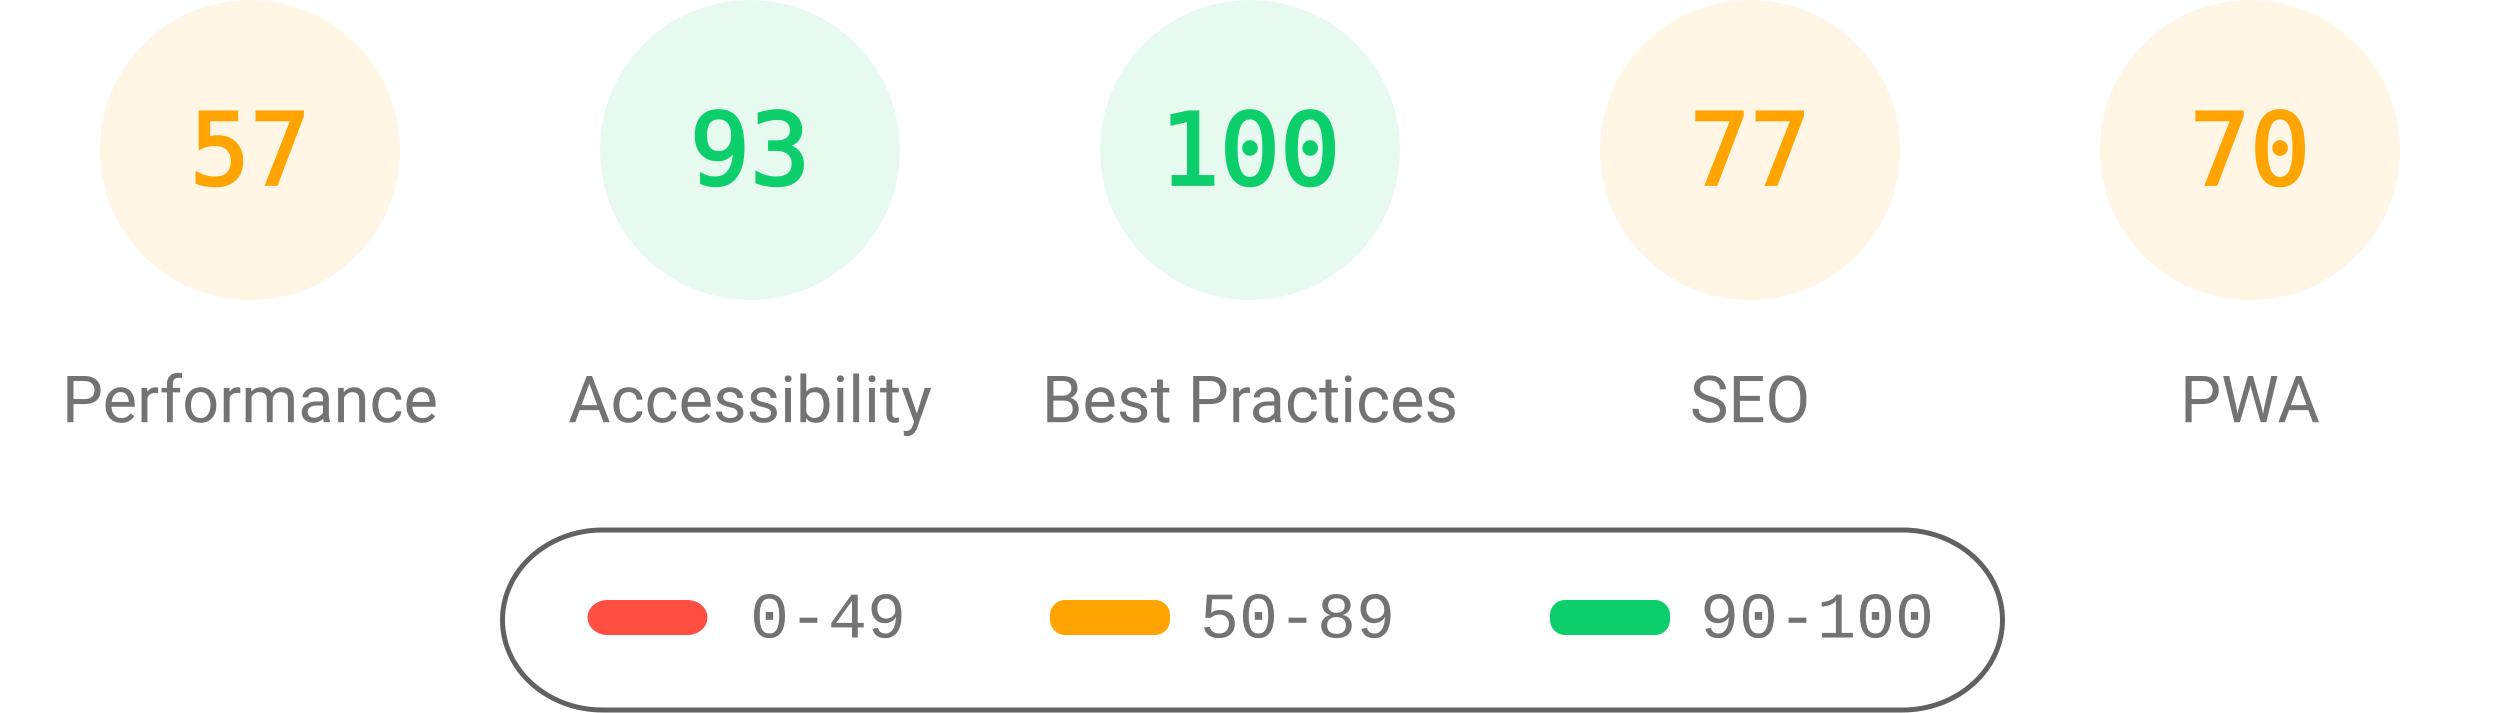
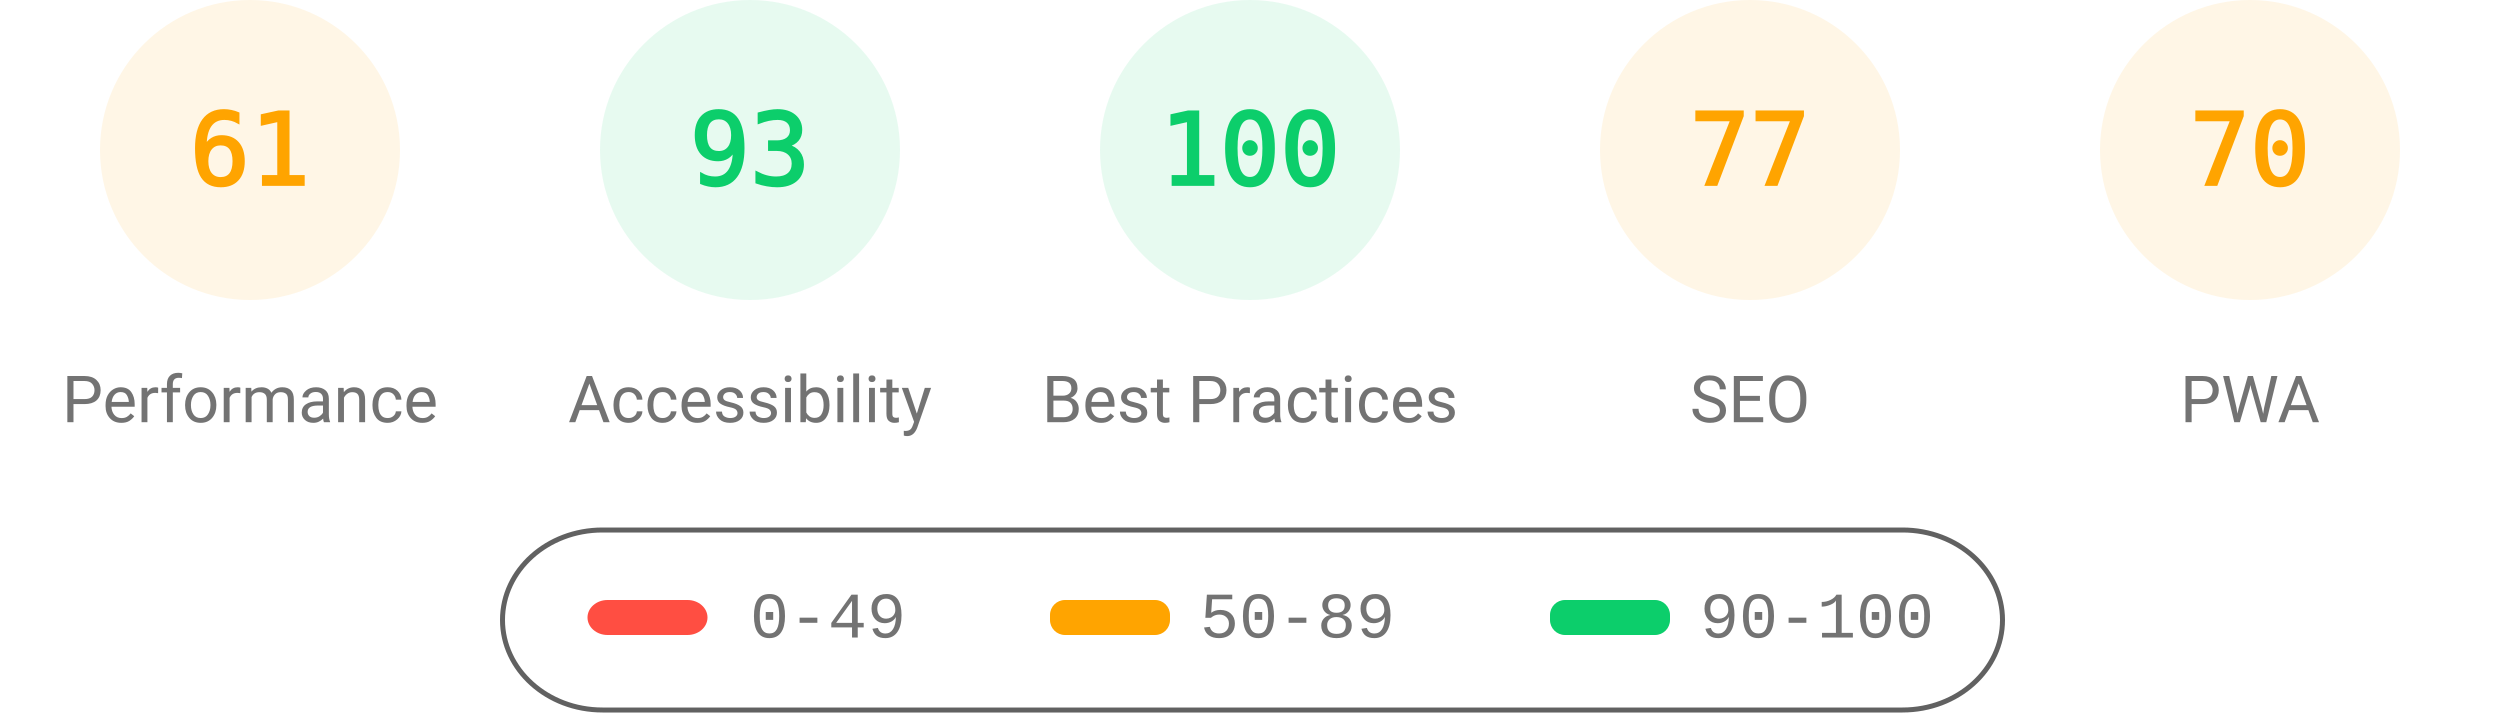
<svg xmlns="http://www.w3.org/2000/svg" fill="none" width="1000" height="285">
  <style>.gauge-base{opacity:.1}.gauge-arc{fill:none;animation-delay:250ms;stroke-linecap:round;transform:rotate(-90deg);transform-origin:100px 60px;animation:load-gauge 1s ease forwards}.guage-text{font-size:40px;font-family:monospace;text-align:center}.guage-red{color:#ff4e42;fill:#ff4e42;stroke:#ff4e42}.guage-orange{color:#ffa400;fill:#ffa400;stroke:#ffa400}.guage-green{color:#0cce6b;fill:#0cce6b;stroke:#0cce6b}.guage-undefined{color:#5c5c5c;fill:#5c5c5c;stroke:#5c5c5c}.guage-title{color:#737373;fill:#737373;stroke:none;font-size:26px;line-height:26px;font-family:Roboto,Halvetica,Arial,sans-serif}@keyframes load-gauge{from{stroke-dasharray:0 352.858}}</style>
  <svg class="guage-div guage-perf guage-orange" viewBox="0 0 200 200" width="200" height="200">
    <circle class="gauge-base" r="56" cx="100" cy="60" stroke-width="8" />
-     <circle class="gauge-arc guage-arc-1" r="56" cx="100" cy="60" stroke-width="8" style="stroke-dasharray:200.559,351.858" />
-     <text class="guage-text" x="100" y="60" alignment-baseline="central" dominant-baseline="central" text-anchor="middle">57</text>
+     <circle class="gauge-arc guage-arc-1" r="56" cx="100" cy="60" stroke-width="8" style="stroke-dasharray:214.633,351.858" />
+     <text class="guage-text" x="100" y="60" alignment-baseline="central" dominant-baseline="central" text-anchor="middle">61</text>
    <text class="guage-title" x="100" y="160" alignment-baseline="central" dominant-baseline="central" text-anchor="middle">Performance</text>
  </svg>
  <svg class="guage-div guage-acc guage-green" viewBox="0 0 200 200" width="200" height="200" x="200">
    <circle class="gauge-base" r="56" cx="100" cy="60" stroke-width="8" />
    <circle class="gauge-arc guage-arc-2" r="56" cx="100" cy="60" stroke-width="8" style="stroke-dasharray:327.228,351.858" />
    <text class="guage-text" x="100" y="60" alignment-baseline="central" dominant-baseline="central" text-anchor="middle">93</text>
    <text class="guage-title" x="100" y="160" alignment-baseline="central" dominant-baseline="central" text-anchor="middle">Accessibility</text>
  </svg>
  <svg class="guage-div guage-best guage-green" viewBox="0 0 200 200" width="200" height="200" x="400">
    <circle class="gauge-base" r="56" cx="100" cy="60" stroke-width="8" />
    <circle class="gauge-arc guage-arc-3" r="56" cx="100" cy="60" stroke-width="8" style="stroke-dasharray:351.858,351.858" />
    <text class="guage-text" x="100" y="60" alignment-baseline="central" dominant-baseline="central" text-anchor="middle">100</text>
    <text class="guage-title" x="100" y="160" alignment-baseline="central" dominant-baseline="central" text-anchor="middle">Best Practices</text>
  </svg>
  <svg class="guage-div guage-seo guage-orange" viewBox="0 0 200 200" width="200" height="200" x="600">
    <circle class="gauge-base" r="56" cx="100" cy="60" stroke-width="8" />
    <circle class="gauge-arc guage-arc-4" r="56" cx="100" cy="60" stroke-width="8" style="stroke-dasharray:270.931,351.858" />
    <text class="guage-text" x="100" y="60" alignment-baseline="central" dominant-baseline="central" text-anchor="middle">77</text>
    <text class="guage-title" x="100" y="160" alignment-baseline="central" dominant-baseline="central" text-anchor="middle">SEO</text>
  </svg>
  <svg class="guage-div guage-pwa guage-orange" viewBox="0 0 200 200" width="200" height="200" x="800">
    <circle class="gauge-base" r="56" cx="100" cy="60" stroke-width="8" />
    <circle class="gauge-arc guage-arc-4" r="56" cx="100" cy="60" stroke-width="8" style="stroke-dasharray:246.301,351.858" />
    <text class="guage-text" x="100" y="60" alignment-baseline="central" dominant-baseline="central" text-anchor="middle">70</text>
    <text class="guage-title" x="100" y="160" alignment-baseline="central" dominant-baseline="central" text-anchor="middle">PWA</text>
  </svg>
  <svg width="604" height="76" x="200" y="210">
    <path fill="none" id="canvas_background" d="M-1-1h604v80H-1z" />
    <rect fill-opacity="0" stroke="#616161" stroke-width="2" rx="40" id="svg_2" height="72" width="600" y="2" x="1" fill="#000" />
    <rect stroke="#000" rx="8" id="svg_3" height="14" width="48" y="30" x="35" stroke-opacity="null" stroke-width="0" fill="#ff4e42" />
    <rect stroke="#000" rx="6" id="svg_4" height="14" width="48" y="30" x="220" stroke-opacity="null" stroke-width="0" fill="#ffa400" />
    <rect stroke="#000" rx="6" id="svg_5" height="14" width="48" y="30" x="420" stroke-opacity="null" stroke-width="0" fill="#0cce6b" />
    <text xml:space="preserve" text-anchor="start" font-family="'Courier New', Courier, monospace" font-size="26" id="svg_6" y="45" x="100" stroke-opacity="null" stroke-width="0" stroke="#000" fill="#737373">0-49</text>
    <text xml:space="preserve" text-anchor="start" font-family="'Courier New', Courier, monospace" font-size="26" id="svg_7" y="45" x="280" stroke-opacity="null" stroke-width="0" stroke="#000" fill="#737373">50-89</text>
    <text xml:space="preserve" text-anchor="start" font-family="'Courier New', Courier, monospace" font-size="26" id="svg_8" y="45" x="480" stroke-opacity="null" stroke-width="0" stroke="#000" fill="#737373">90-100</text>
  </svg>
</svg>
